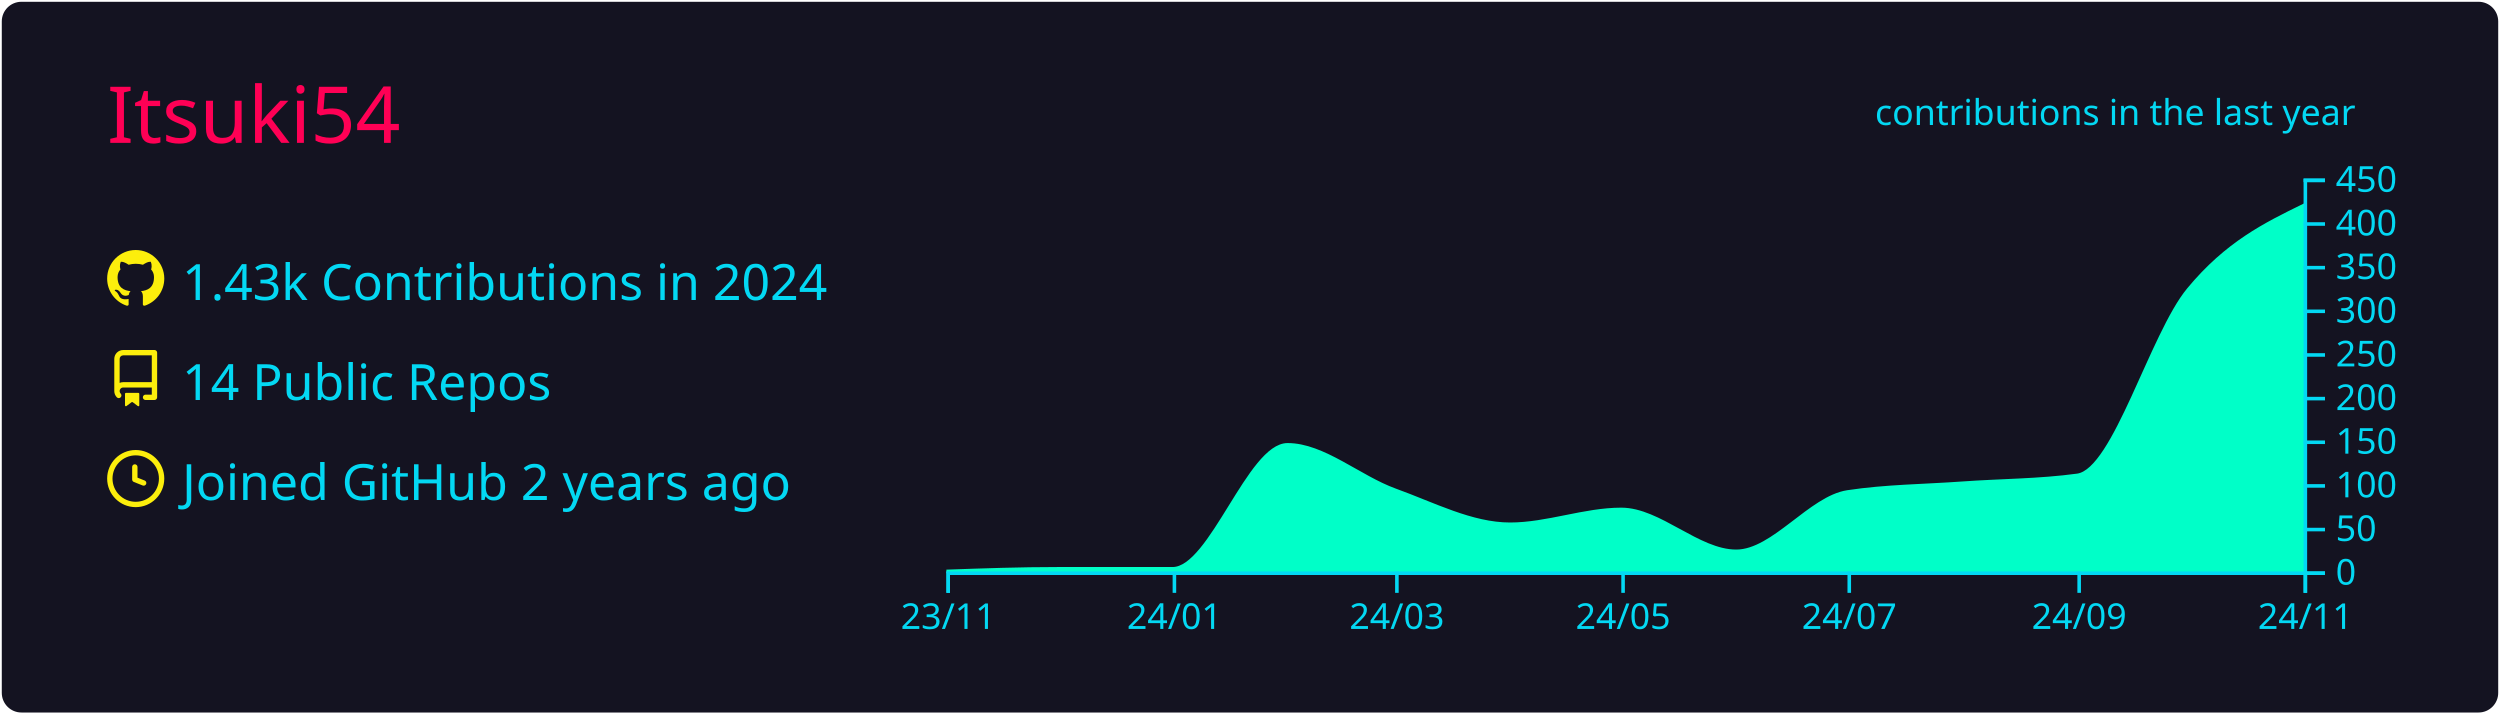
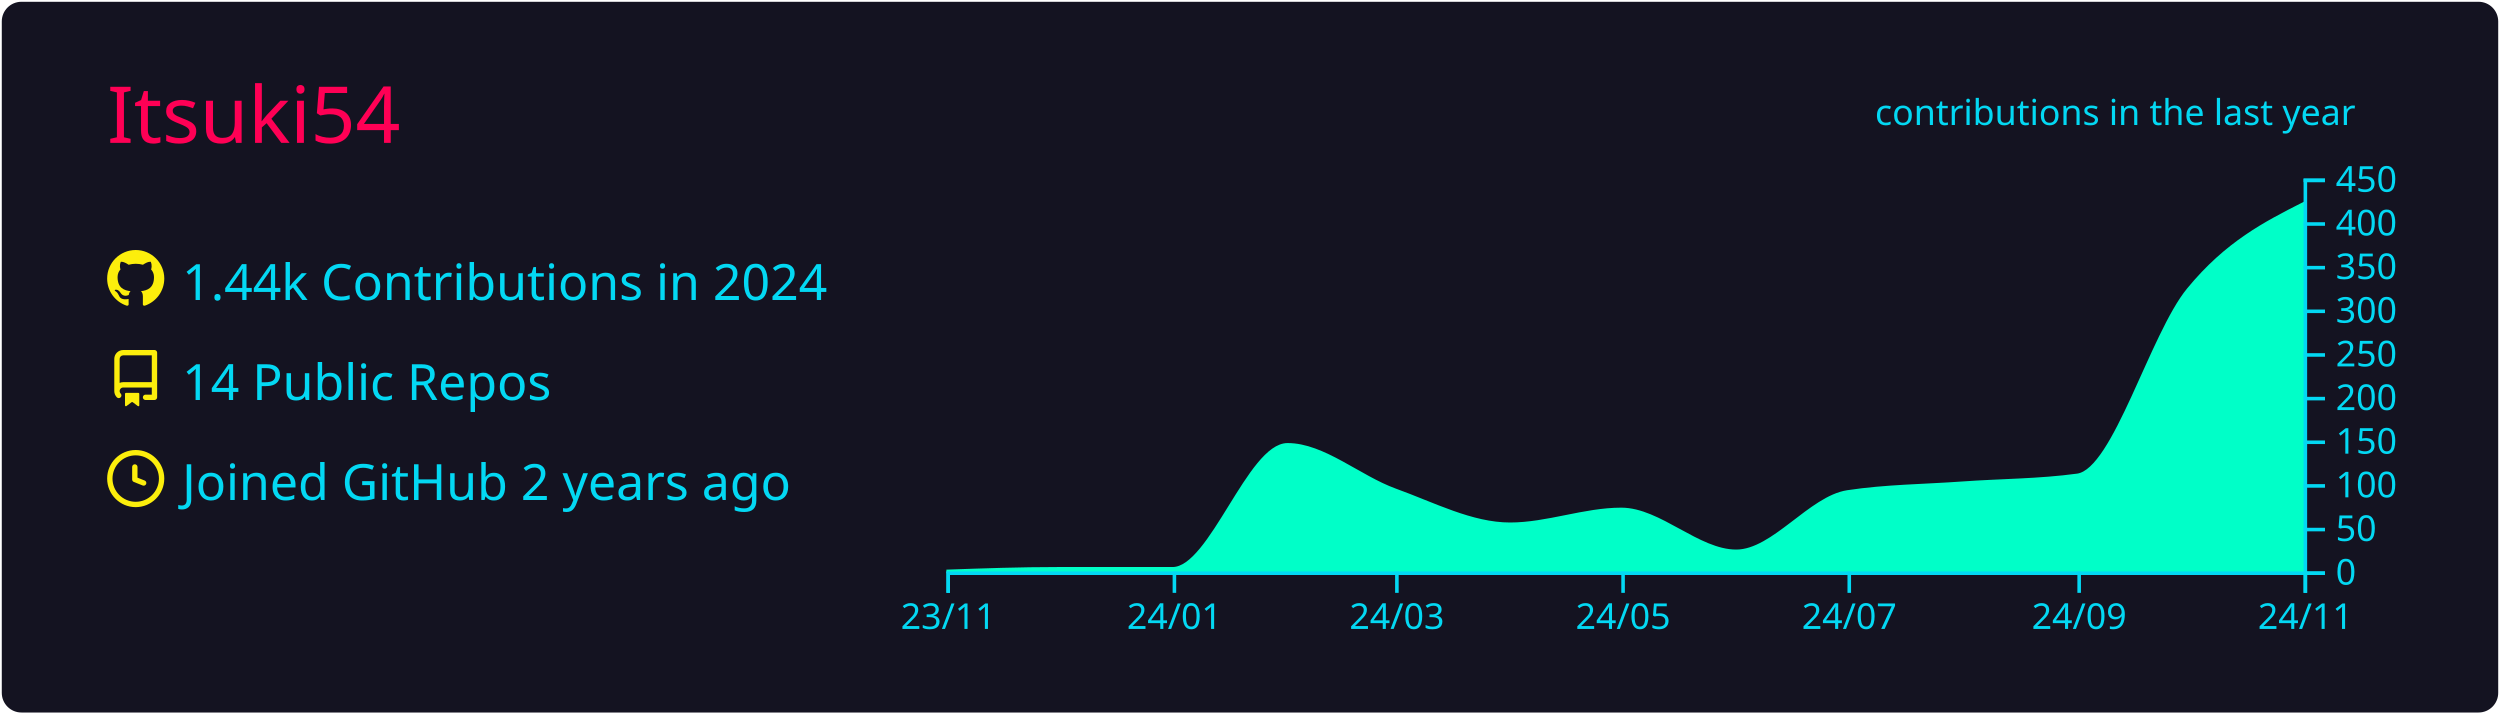
<svg xmlns="http://www.w3.org/2000/svg" width="700" height="200" viewBox="0 0 700 200">
  <style>* {
          font-family: 'Segoe UI', Ubuntu, "Helvetica Neue", Sans-Serif
        }</style>
  <rect x="1" y="1" rx="5" ry="5" height="99%" width="99.714%" stroke="#141321" stroke-width="1" fill="#141321" stroke-opacity="1" />
  <text x="30" y="40" style="font-size: 22px; fill: #ff0055;">Itsuki54</text>
  <g transform="translate(0,40)">
    <g transform="translate(30,30)">
      <g transform="translate(0,0)" width="14" height="14" fill="#fcee0c">
        <path fill-rule="evenodd" d="M8 0C3.58 0 0 3.58 0 8c0 3.54 2.29 6.53 5.47 7.59.4.07.55-.17.55-.38 0-.19-.01-.82-.01-1.49-2.01.37-2.53-.49-2.69-.94-.09-.23-.48-.94-.82-1.13-.28-.15-.68-.52-.01-.53.63-.01 1.08.58 1.23.82.72 1.21 1.87.87 2.33.66.07-.52.28-.87.51-1.07-1.78-.2-3.64-.89-3.64-3.95 0-.87.31-1.59.82-2.15-.08-.2-.36-1.02.08-2.12 0 0 .67-.21 2.2.82.64-.18 1.32-.27 2-.27.68 0 1.36.09 2 .27 1.53-1.04 2.2-.82 2.2-.82.44 1.1.16 1.92.08 2.12.51.56.82 1.27.82 2.15 0 3.07-1.87 3.75-3.65 3.95.29.25.54.73.54 1.48 0 1.07-.01 1.93-.01 2.2 0 .21.15.46.55.38A8.013 8.013 0 0016 8c0-4.42-3.58-8-8-8z" />
      </g>
      <g transform="translate(0,28)" width="14" height="14" fill="#fcee0c">
        <path fill-rule="evenodd" d="M2 2.5A2.5 2.5 0 014.5 0h8.75a.75.75 0 01.75.75v12.5a.75.75 0 01-.75.75h-2.5a.75.75 0 110-1.5h1.75v-2h-8a1 1 0 00-.714 1.7.75.75 0 01-1.072 1.05A2.495 2.495 0 012 11.5v-9zm10.5-1V9h-8c-.356 0-.694.074-1 .208V2.5a1 1 0 011-1h8zM5 12.25v3.25a.25.25 0 00.4.2l1.45-1.087a.25.25 0 01.3 0L8.6 15.7a.25.25 0 00.4-.2v-3.25a.25.25 0 00-.25-.25h-3.5a.25.25 0 00-.25.25z" />
      </g>
      <g transform="translate(0,56)" width="14" height="14" fill="#fcee0c">
        <path fill-rule="evenodd" d="M1.5 8a6.5 6.5 0 1113 0 6.5 6.5 0 01-13 0zM8 0a8 8 0 100 16A8 8 0 008 0zm.5 4.75a.75.75 0 00-1.5 0v3.5a.75.75 0 00.471.696l2.5 1a.75.75 0 00.557-1.392L8.5 7.742V4.75z" />
      </g>
-       <text x="21" y="14" style="fill: #03d8f3; font-size: 14px;">1.43k Contributions in 2024</text>
+       <text x="21" y="14" style="fill: #03d8f3; font-size: 14px;">1.44k Contributions in 2024</text>
      <text x="21" y="42" style="fill: #03d8f3; font-size: 14px;">14 Public Repos</text>
      <text x="21" y="70" style="fill: #03d8f3; font-size: 14px;">Joined GitHub 2 years ago</text>
    </g>
    <g color="#00ffc8" transform="translate(295,10)">
-       <path transform="translate(-30,0)" stroke="#00ffc8" fill="#00ffc8" opacity="1" d="M0,110C10.383,109.633,20.765,109.267,31.148,109.267C41.876,109.267,52.605,109.267,63.333,109.267C74.062,109.267,84.791,74.556,95.519,74.556C105.556,74.556,115.592,83.641,125.628,87.267C136.357,91.143,147.086,96.8,157.814,96.8C168.197,96.8,178.579,92.644,188.962,92.644C199.69,92.644,210.419,104.378,221.148,104.378C231.53,104.378,241.913,89.333,252.295,87.756C263.024,86.126,273.752,86.085,284.481,85.311C295.209,84.537,305.938,84.578,316.667,83.111C327.049,81.692,337.432,43.587,347.814,31.044C358.543,18.083,369.271,12.831,380,7.578L380,110C369.271,110,358.543,110,347.814,110C337.432,110,327.049,110,316.667,110C305.938,110,295.209,110,284.481,110C273.752,110,263.024,110,252.295,110C241.913,110,231.53,110,221.148,110C210.419,110,199.69,110,188.962,110C178.579,110,168.197,110,157.814,110C147.086,110,136.357,110,125.628,110C115.592,110,105.556,110,95.519,110C84.791,110,74.062,110,63.333,110C52.605,110,41.876,110,31.148,110C20.765,110,10.383,110,0,110Z" />
+       <path transform="translate(-30,0)" stroke="#00ffc8" fill="#00ffc8" opacity="1" d="M0,110C10.383,109.633,20.765,109.267,31.148,109.267C41.876,109.267,52.605,109.267,63.333,109.267C74.062,109.267,84.791,74.556,95.519,74.556C105.556,74.556,115.592,83.641,125.628,87.267C136.357,91.143,147.086,96.8,157.814,96.8C168.197,96.8,178.579,92.644,188.962,92.644C199.69,92.644,210.419,104.378,221.148,104.378C231.53,104.378,241.913,89.333,252.295,87.756C263.024,86.126,273.752,86.085,284.481,85.311C295.209,84.537,305.938,84.578,316.667,83.111C327.049,81.692,337.432,43.665,347.814,31.044C358.543,18.003,369.271,12.546,380,7.089L380,110C369.271,110,358.543,110,347.814,110C337.432,110,327.049,110,316.667,110C305.938,110,295.209,110,284.481,110C273.752,110,263.024,110,252.295,110C241.913,110,231.53,110,221.148,110C210.419,110,199.69,110,188.962,110C178.579,110,168.197,110,157.814,110C147.086,110,136.357,110,125.628,110C115.592,110,105.556,110,95.519,110C84.791,110,74.062,110,63.333,110C52.605,110,41.876,110,31.148,110C20.765,110,10.383,110,0,110Z" />
      <g color="#03d8f3" transform="translate(-30,110)" fill="none" font-size="10" font-family="sans-serif" text-anchor="middle">
        <path class="domain" stroke="currentColor" d="M0.5,6V0.5H380.5V6" />
        <g class="tick" opacity="1" transform="translate(0.5,0)">
          <line stroke="currentColor" y2="6" />
          <text fill="currentColor" y="9" dy="0.71em">23/11</text>
        </g>
        <g class="tick" opacity="1" transform="translate(63.83333,0)">
          <line stroke="currentColor" y2="6" />
          <text fill="currentColor" y="9" dy="0.71em">24/01</text>
        </g>
        <g class="tick" opacity="1" transform="translate(126.1284,0)">
          <line stroke="currentColor" y2="6" />
          <text fill="currentColor" y="9" dy="0.71em">24/03</text>
        </g>
        <g class="tick" opacity="1" transform="translate(189.4617,0)">
          <line stroke="currentColor" y2="6" />
          <text fill="currentColor" y="9" dy="0.71em">24/05</text>
        </g>
        <g class="tick" opacity="1" transform="translate(252.7951,0)">
          <line stroke="currentColor" y2="6" />
          <text fill="currentColor" y="9" dy="0.71em">24/07</text>
        </g>
        <g class="tick" opacity="1" transform="translate(317.1667,0)">
          <line stroke="currentColor" y2="6" />
          <text fill="currentColor" y="9" dy="0.71em">24/09</text>
        </g>
        <g class="tick" opacity="1" transform="translate(380.5,0)">
          <line stroke="currentColor" y2="6" />
          <text fill="currentColor" y="9" dy="0.71em">24/11</text>
        </g>
      </g>
      <g color="#03d8f3" transform="translate(350,0)" fill="none" font-size="10" font-family="sans-serif" text-anchor="start">
        <path class="domain" stroke="currentColor" d="M6,110.5H0.5V0.5H6" />
        <g class="tick" opacity="1" transform="translate(0,110.5)">
          <line stroke="currentColor" x2="6" />
          <text fill="currentColor" x="9" dy="0.32em">0</text>
        </g>
        <g class="tick" opacity="1" transform="translate(0,98.27778)">
          <line stroke="currentColor" x2="6" />
          <text fill="currentColor" x="9" dy="0.32em">50</text>
        </g>
        <g class="tick" opacity="1" transform="translate(0,86.05556)">
          <line stroke="currentColor" x2="6" />
          <text fill="currentColor" x="9" dy="0.32em">100</text>
        </g>
        <g class="tick" opacity="1" transform="translate(0,73.83333)">
          <line stroke="currentColor" x2="6" />
          <text fill="currentColor" x="9" dy="0.32em">150</text>
        </g>
        <g class="tick" opacity="1" transform="translate(0,61.61111)">
          <line stroke="currentColor" x2="6" />
          <text fill="currentColor" x="9" dy="0.32em">200</text>
        </g>
        <g class="tick" opacity="1" transform="translate(0,49.38889)">
          <line stroke="currentColor" x2="6" />
          <text fill="currentColor" x="9" dy="0.32em">250</text>
        </g>
        <g class="tick" opacity="1" transform="translate(0,37.16667)">
          <line stroke="currentColor" x2="6" />
          <text fill="currentColor" x="9" dy="0.32em">300</text>
        </g>
        <g class="tick" opacity="1" transform="translate(0,24.94444)">
          <line stroke="currentColor" x2="6" />
          <text fill="currentColor" x="9" dy="0.32em">350</text>
        </g>
        <g class="tick" opacity="1" transform="translate(0,12.72222)">
          <line stroke="currentColor" x2="6" />
          <text fill="currentColor" x="9" dy="0.32em">400</text>
        </g>
        <g class="tick" opacity="1" transform="translate(0,0.5)">
          <line stroke="currentColor" x2="6" />
          <text fill="currentColor" x="9" dy="0.32em">450</text>
        </g>
      </g>
      <g>
        <text y="-15" x="230" style="fill: #03d8f3; font-size: 10px;">contributions in the last year</text>
      </g>
    </g>
  </g>
</svg>
